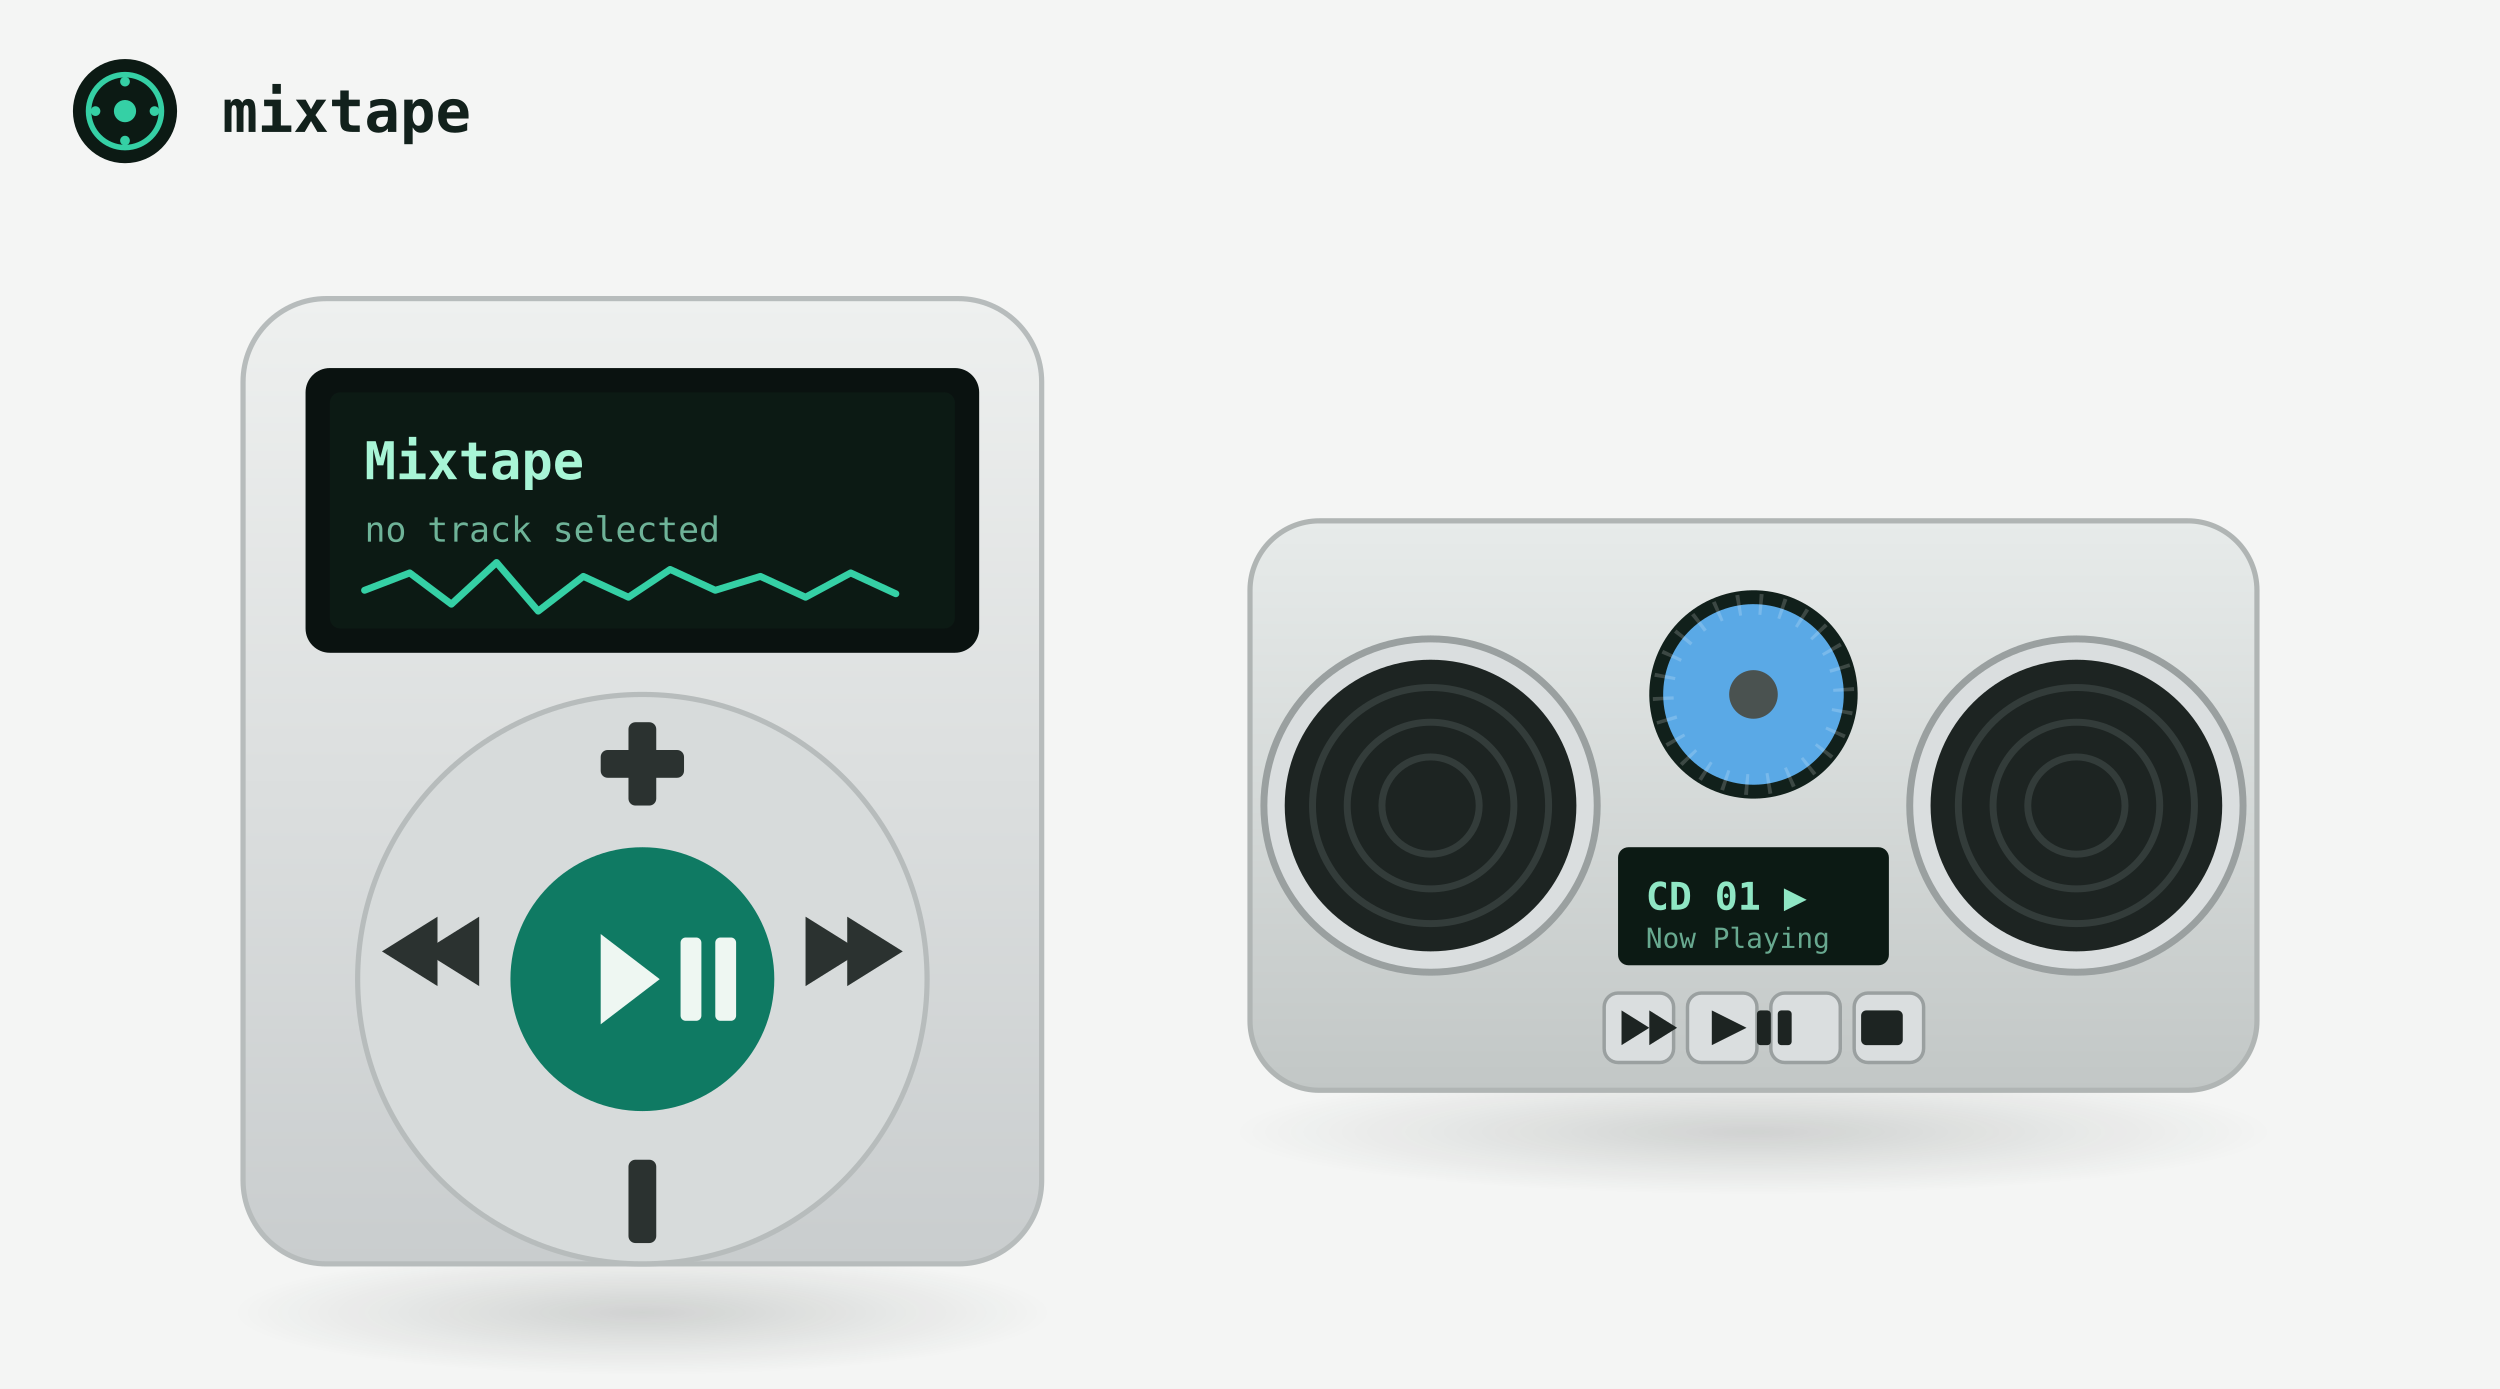
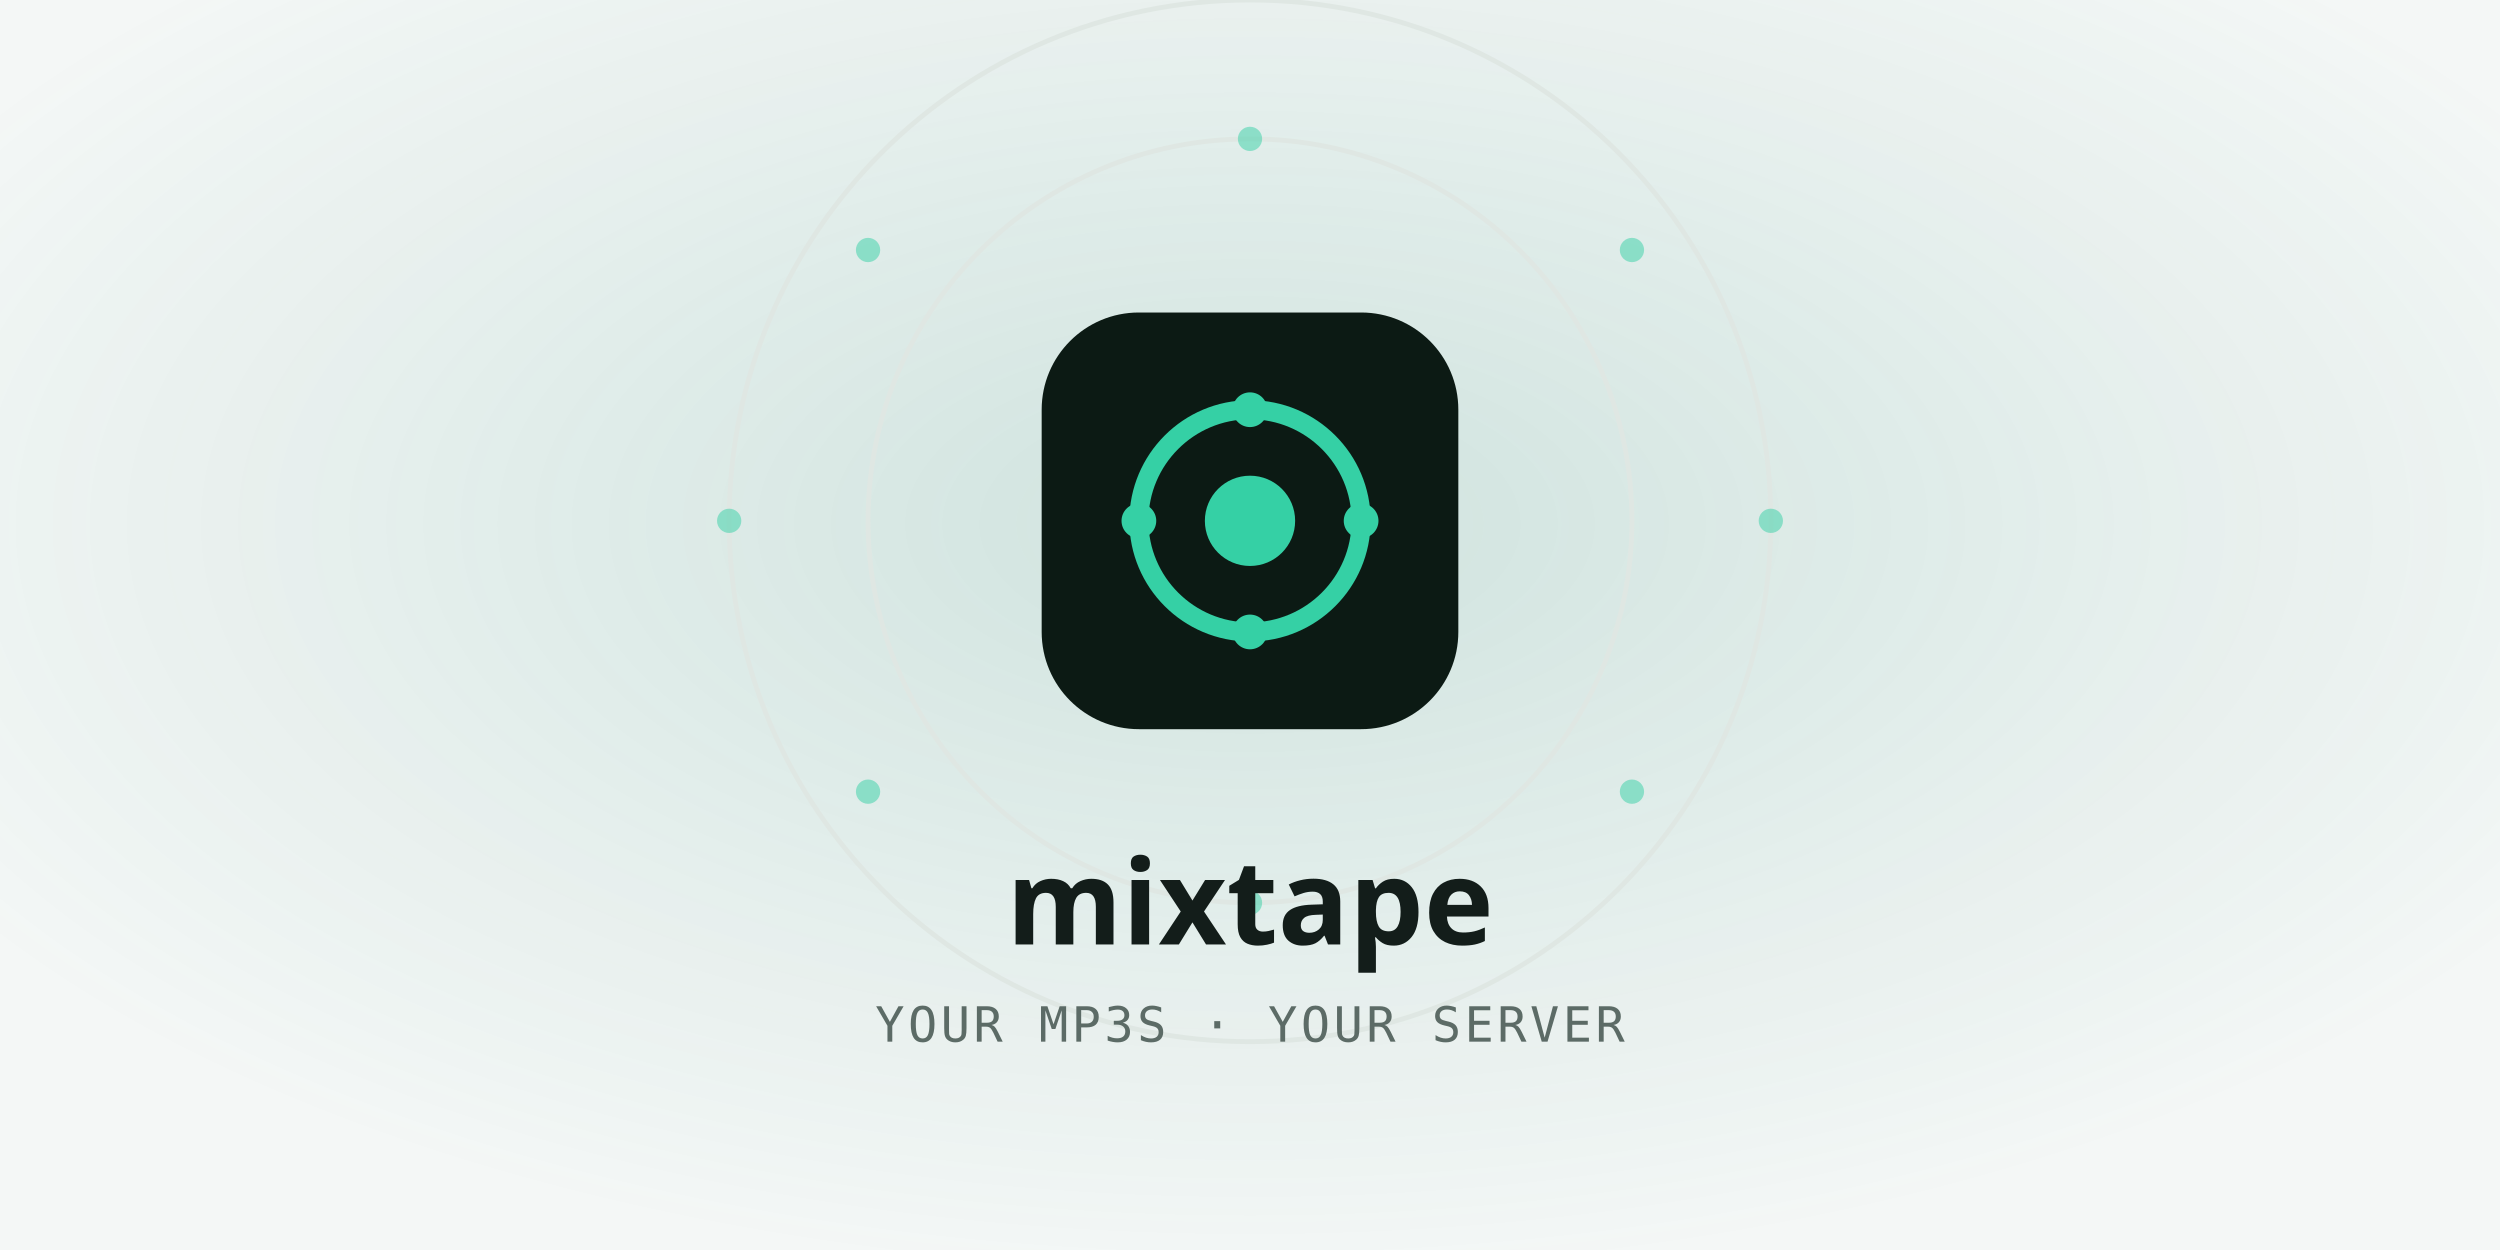
- <svg xmlns="http://www.w3.org/2000/svg" width="720" height="400" viewBox="0 0 720 400">
+ <svg xmlns="http://www.w3.org/2000/svg" width="720" height="360" viewBox="0 0 720 360" role="img" aria-label="Mixtape: an MP3 click wheel and a CD player, interactive 3D sound equipment">
  <defs>
-     <radialGradient id="floorShadow" cx="50%" cy="50%" r="50%">
-       <stop offset="0%" stop-color="#131d1a" stop-opacity="0.16" />
-       <stop offset="100%" stop-color="#131d1a" stop-opacity="0" />
+     <radialGradient id="glow" cx="50%" cy="42%" r="60%">
+       <stop offset="0%" stop-color="#0f7a63" stop-opacity="0.16" />
+       <stop offset="100%" stop-color="#0f7a63" stop-opacity="0" />
    </radialGradient>
-     <linearGradient id="metal" x1="0" y1="0" x2="0" y2="1">
-       <stop offset="0%" stop-color="#eef0ef" />
-       <stop offset="100%" stop-color="#c9cdce" />
-     </linearGradient>
-     <linearGradient id="metalWide" x1="0" y1="0" x2="0" y2="1">
-       <stop offset="0%" stop-color="#e7ebea" />
-       <stop offset="100%" stop-color="#c2c7c6" />
-     </linearGradient>
  </defs>
-   <rect width="720" height="400" fill="#f4f5f4" />
-   <g transform="translate(36,32)">
-     <circle cx="0" cy="0" r="15" fill="#0c1a14" />
-     <circle cx="0" cy="0" r="10.5" fill="none" stroke="#35d0a5" stroke-width="1.6" />
-     <circle cx="0" cy="0" r="3.2" fill="#35d0a5" />
-     <circle cx="0" cy="-8.5" r="1.4" fill="#35d0a5" />
-     <circle cx="0" cy="8.5" r="1.4" fill="#35d0a5" />
-     <circle cx="-8.5" cy="0" r="1.4" fill="#35d0a5" />
-     <circle cx="8.5" cy="0" r="1.4" fill="#35d0a5" />
+   <rect width="720" height="360" fill="#f4f7f6" />
+   <rect width="720" height="360" fill="url(#glow)" />
+   <g stroke="#dfe7e3" stroke-width="1.4" fill="none">
+     <circle cx="360" cy="150" r="110" />
+     <circle cx="360" cy="150" r="150" />
  </g>
-   <text x="64" y="38" font-family="Geist Mono, ui-monospace, monospace" font-size="17" font-weight="700" fill="#12211c">mixtape</text>
-   <g transform="translate(70,86)">
-     <ellipse cx="115" cy="292" rx="118" ry="18" fill="url(#floorShadow)" />
-     <rect x="0" y="0" width="230" height="278" rx="24" fill="url(#metal)" stroke="#b7bcbc" stroke-width="1.5" />
-     <rect x="18" y="20" width="194" height="82" rx="7" fill="#0a1210" />
-     <rect x="25" y="27" width="180" height="68" rx="3" fill="#0c1a14" />
-     <text x="35" y="52" font-family="Geist Mono, ui-monospace, monospace" font-size="15" font-weight="700" fill="#a8f5d6">Mixtape</text>
-     <text x="35" y="70" font-family="Geist Mono, ui-monospace, monospace" font-size="10" fill="#8fe6c4" opacity="0.75">no track selected</text>
-     <polyline points="35,84 48,79 60,88 73,76 85,90 98,80 111,86 123,78 136,84 149,80 162,86 175,79 188,85" fill="none" stroke="#35d0a5" stroke-width="2" stroke-linecap="round" stroke-linejoin="round" />
-     <circle cx="115" cy="196" r="82" fill="#d7dbdb" stroke="#b7bcbc" stroke-width="1.5" />
-     <g fill="#2b3230">
-       <rect x="111" y="122" width="8" height="24" rx="2" />
-       <rect x="103" y="130" width="24" height="8" rx="2" />
-       <rect x="111" y="248" width="8" height="24" rx="2" />
-       <path d="M52 188 L68 178 L68 198 Z" />
-       <path d="M40 188 L56 178 L56 198 Z" />
-       <path d="M178 188 L162 178 L162 198 Z" />
-       <path d="M190 188 L174 178 L174 198 Z" />
-     </g>
-     <circle cx="115" cy="196" r="38" fill="#0f7a63" />
-     <path d="M103 183 L120 196 L103 209 Z" fill="#eef7f2" />
-     <rect x="126" y="184" width="6" height="24" rx="1.5" fill="#eef7f2" />
-     <rect x="136" y="184" width="6" height="24" rx="1.5" fill="#eef7f2" />
+   <g fill="#35d0a5" opacity="0.5">
+     <circle cx="360" cy="40" r="3.5" />
+     <circle cx="250" cy="72" r="3.5" />
+     <circle cx="470" cy="72" r="3.5" />
+     <circle cx="210" cy="150" r="3.5" />
+     <circle cx="510" cy="150" r="3.5" />
+     <circle cx="250" cy="228" r="3.5" />
+     <circle cx="470" cy="228" r="3.5" />
+     <circle cx="360" cy="260" r="3.5" />
  </g>
-   <g transform="translate(360,150)">
-     <ellipse cx="145" cy="176" rx="150" ry="18" fill="url(#floorShadow)" />
-     <rect x="0" y="0" width="290" height="164" rx="20" fill="url(#metalWide)" stroke="#b0b5b4" stroke-width="1.5" />
-     <circle cx="52" cy="82" r="48" fill="#dadedf" stroke="#9aa0a0" stroke-width="2" />
-     <circle cx="52" cy="82" r="42" fill="#1d2422" />
-     <circle cx="52" cy="82" r="34" fill="none" stroke="#333c3a" stroke-width="2" />
-     <circle cx="52" cy="82" r="24" fill="none" stroke="#333c3a" stroke-width="2" />
-     <circle cx="52" cy="82" r="14" fill="none" stroke="#333c3a" stroke-width="2" />
-     <circle cx="238" cy="82" r="48" fill="#dadedf" stroke="#9aa0a0" stroke-width="2" />
-     <circle cx="238" cy="82" r="42" fill="#1d2422" />
-     <circle cx="238" cy="82" r="34" fill="none" stroke="#333c3a" stroke-width="2" />
-     <circle cx="238" cy="82" r="24" fill="none" stroke="#333c3a" stroke-width="2" />
-     <circle cx="238" cy="82" r="14" fill="none" stroke="#333c3a" stroke-width="2" />
-     <g transform="translate(145,50) rotate(-18)">
-       <circle r="30" fill="#11201b" />
-       <circle r="26" fill="#5aa9e6" />
-       <circle r="26" fill="none" stroke="#ffffff" stroke-opacity="0.18" stroke-width="6" stroke-dasharray="1 5.3" />
-       <circle r="7" fill="#4a5250" />
-     </g>
-     <rect x="106" y="94" width="78" height="34" rx="3" fill="#0c1a14" />
-     <text x="114" y="112" font-family="Geist Mono, ui-monospace, monospace" font-size="11" font-weight="700" fill="#8fe6c4">CD 01 ▶</text>
-     <text x="114" y="123" font-family="Geist Mono, ui-monospace, monospace" font-size="8" fill="#8fe6c4" opacity="0.7">Now Playing</text>
-     <g fill="#dadedf" stroke="#9aa0a0" stroke-width="1">
-       <rect x="102" y="136" width="20" height="20" rx="4" />
-       <rect x="126" y="136" width="20" height="20" rx="4" />
-       <rect x="150" y="136" width="20" height="20" rx="4" />
-       <rect x="174" y="136" width="20" height="20" rx="4" />
-     </g>
-     <g fill="#1d2422">
-       <path d="M107 141 L115 146 L107 151 Z" />
-       <path d="M115 141 L123 146 L115 151 Z" />
-       <path d="M133 141 L143 146 L133 151 Z" />
-       <rect x="146" y="141" width="4" height="10" rx="1" />
-       <rect x="152" y="141" width="4" height="10" rx="1" />
-       <rect x="176" y="141" width="12" height="10" rx="1.5" />
-     </g>
+   <g transform="translate(300,90)">
+     <rect width="120" height="120" rx="28" fill="#0c1a14" />
+     <circle cx="60" cy="60" r="32" fill="none" stroke="#35d0a5" stroke-width="5.5" />
+     <circle cx="60" cy="60" r="13" fill="#35d0a5" />
+     <circle cx="60" cy="28" r="5" fill="#35d0a5" />
+     <circle cx="60" cy="92" r="5" fill="#35d0a5" />
+     <circle cx="28" cy="60" r="5" fill="#35d0a5" />
+     <circle cx="92" cy="60" r="5" fill="#35d0a5" />
  </g>
+   <text x="360" y="272" font-family="Geist, system-ui, sans-serif" font-size="34" font-weight="700" fill="#131d1a" text-anchor="middle">mixtape</text>
+   <text x="360" y="300" font-family="Geist Mono, ui-monospace, monospace" font-size="14" letter-spacing="1" fill="#5c6b66" text-anchor="middle">YOUR MP3S · YOUR SERVER</text>
</svg>
